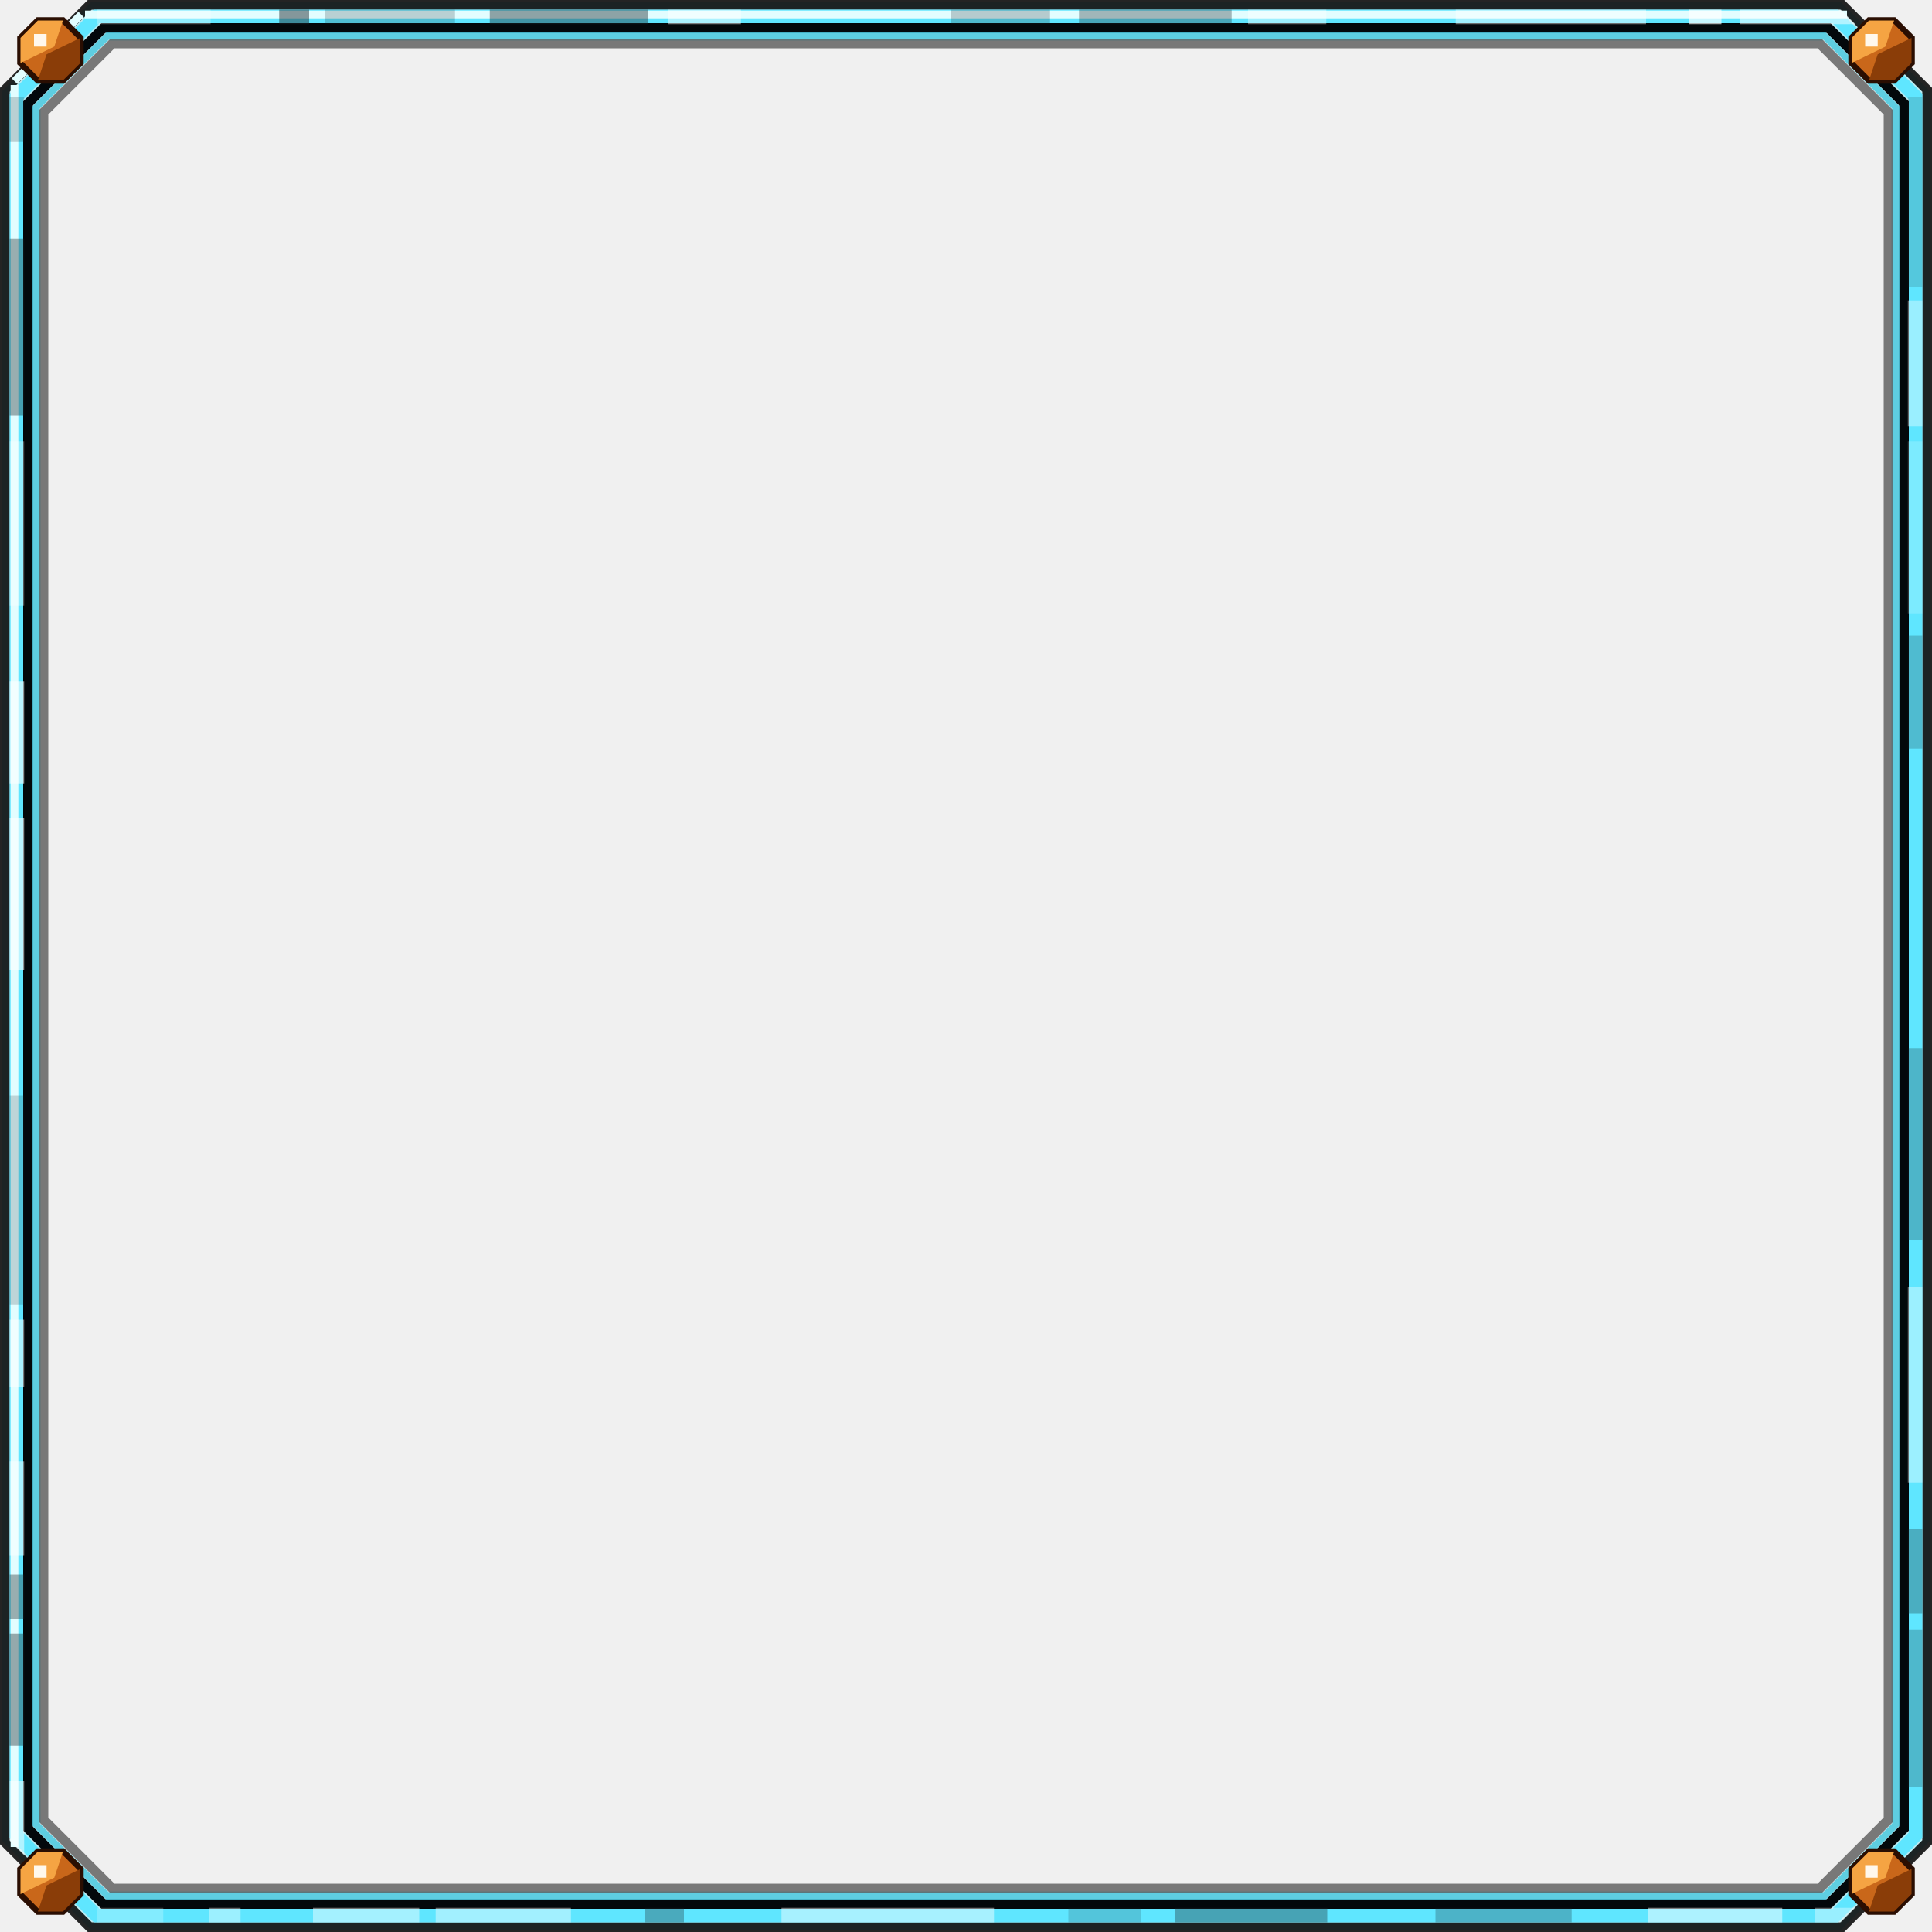
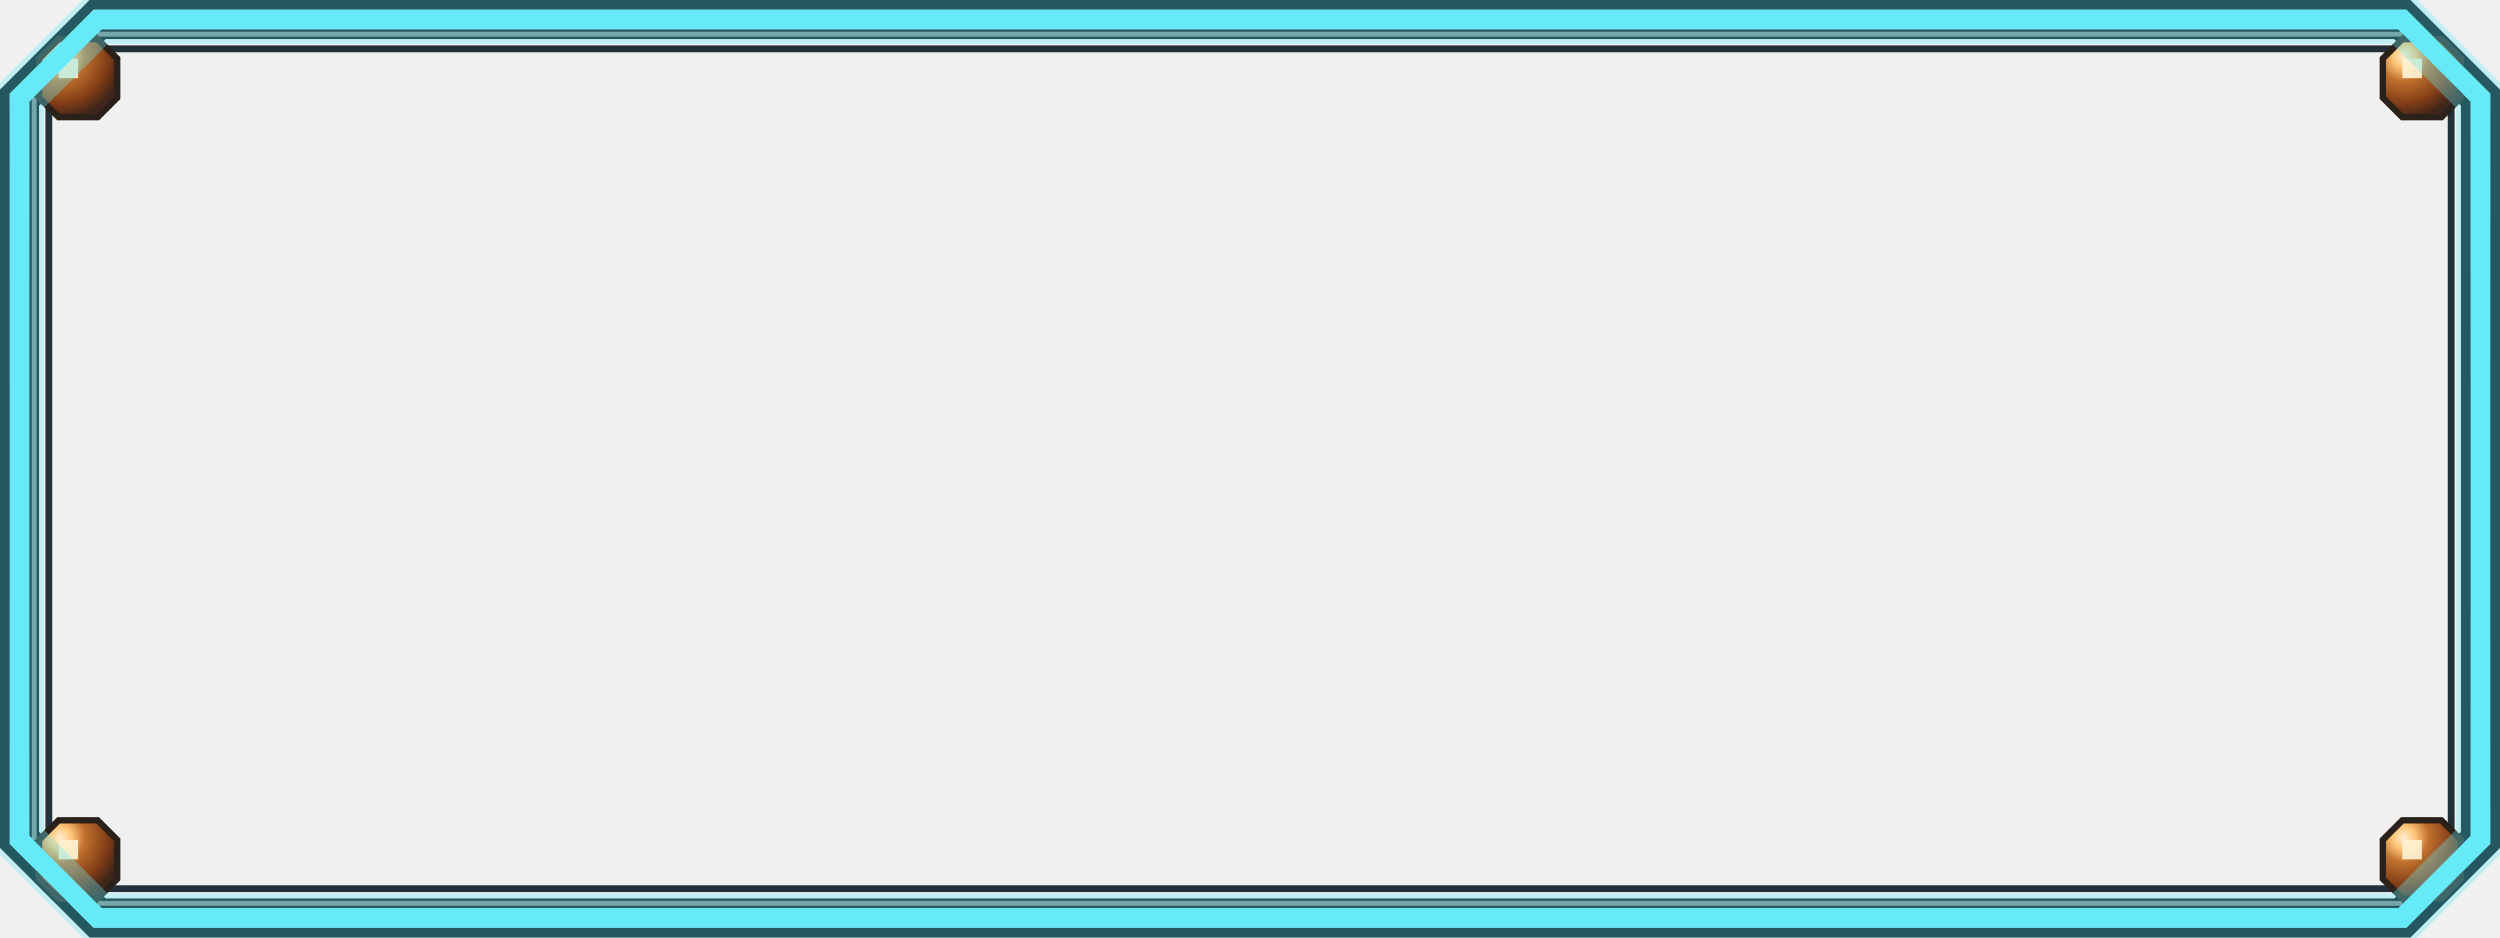
- <svg xmlns="http://www.w3.org/2000/svg" width="200" height="200" viewBox="0 0 200 200">
+ <svg xmlns="http://www.w3.org/2000/svg" width="256" height="96" viewBox="0 0 256 96">
  <defs>
-     <radialGradient id="cu" cx=".35" cy=".3" r=".75">
-       <stop stop-color="#f3a35a" />
-       <stop offset=".5" stop-color="#c25a1a" />
-       <stop offset="1" stop-color="#5e2207" />
+     <linearGradient id="steel" x2="0" y2="1">
+       <stop stop-color="#e0e8dc" />
+       <stop offset=".18" stop-color="#91aab0" />
+       <stop offset=".48" stop-color="#40515a" />
+       <stop offset=".76" stop-color="#647780" />
+       <stop offset="1" stop-color="#b2c2bb" />
+     </linearGradient>
+     <radialGradient id="copper" cx=".27" cy=".22" r=".8">
+       <stop stop-color="#ffefd2" />
+       <stop offset=".18" stop-color="#ffc578" />
+       <stop offset=".4" stop-color="#bf702e" />
+       <stop offset=".76" stop-color="#823d16" />
+       <stop offset="1" stop-color="#3f251a" />
    </radialGradient>
-     <clipPath id="bd">
-       <path fill-rule="evenodd" d="M9.53 0.90H190.47L199.10 9.53V190.47L190.47 199.10H9.53L0.90 190.47V9.53ZM10.46 2.50H189.53L197.50 10.46V189.53L189.53 197.50H10.46L2.50 189.53V10.46Z" />
-     </clipPath>
  </defs>
-   <path d="M10.29 2.20H189.71L197.80 10.29V189.71L189.71 197.80H10.29L2.20 189.71V10.29Z" fill="none" stroke="#3fdcf5" stroke-opacity=".3" stroke-width="4" />
-   <path d="M9.29 0.50H190.71L199.50 9.29V190.71L190.71 199.50H9.29L0.50 190.71V9.29Z" fill="none" stroke="#000" stroke-opacity=".85" stroke-width="1" />
-   <path d="M10.00 1.70H190.00L198.30 10.00V190.00L190.00 198.30H10.00L1.70 190.00V10.00Z" fill="none" stroke="#5fe6ff" stroke-width="1.4" />
-   <path d="M8.80 1.5H191.20M1.5 8.80V191.20M8.40 1.5L1.5 8.40" fill="none" stroke="#e2fdff" stroke-width=".8" />
-   <path d="M10.70 2.90H189.30L197.10 10.70V189.30L189.30 197.10H10.70L2.90 189.30V10.70Z" fill="none" stroke="#03080b" stroke-width="1" />
-   <path d="M11.17 3.70H188.83L196.30 11.17V188.83L188.83 196.30H11.17L3.70 188.83V11.17Z" fill="none" stroke="#3fc4dc" stroke-opacity=".75" stroke-width=".7" />
-   <g clip-path="url(#bd)">
-     <rect x="10.0" y="1.00" width="11.8" height="1.50" fill="#ffffff" fill-opacity="0.31" />
-     <rect x="28.9" y="1.00" width="3.1" height="1.50" fill="#1a262b" fill-opacity="0.47" />
-     <rect x="33.6" y="1.00" width="13.5" height="1.50" fill="#1a262b" fill-opacity="0.21" />
-     <rect x="50.7" y="1.00" width="16.4" height="1.50" fill="#1a262b" fill-opacity="0.42" />
-     <rect x="69.2" y="1.00" width="7.5" height="1.50" fill="#ffffff" fill-opacity="0.48" />
-     <rect x="98.4" y="1.00" width="10.3" height="1.50" fill="#1a262b" fill-opacity="0.23" />
-     <rect x="111.7" y="1.00" width="15.8" height="1.50" fill="#1a262b" fill-opacity="0.33" />
-     <rect x="129.2" y="1.00" width="8.1" height="1.50" fill="#ffffff" fill-opacity="0.38" />
-     <rect x="150.7" y="1.00" width="19.7" height="1.50" fill="#ffffff" fill-opacity="0.42" />
-     <rect x="174.8" y="1.00" width="3.4" height="1.50" fill="#ffffff" fill-opacity="0.66" />
-     <rect x="180.1" y="1.00" width="14.3" height="1.50" fill="#ffffff" fill-opacity="0.51" />
-     <rect x="10.0" y="197.50" width="6.9" height="1.50" fill="#ffffff" fill-opacity="0.23" />
-     <rect x="21.6" y="197.50" width="3.3" height="1.50" fill="#ffffff" fill-opacity="0.38" />
-     <rect x="32.4" y="197.50" width="11.0" height="1.50" fill="#ffffff" fill-opacity="0.43" />
-     <rect x="45.1" y="197.50" width="14.0" height="1.50" fill="#ffffff" fill-opacity="0.42" />
-     <rect x="66.8" y="197.50" width="4.0" height="1.50" fill="#1a262b" fill-opacity="0.31" />
-     <rect x="80.9" y="197.50" width="22.0" height="1.50" fill="#ffffff" fill-opacity="0.45" />
-     <rect x="110.6" y="197.50" width="7.5" height="1.50" fill="#1a262b" fill-opacity="0.17" />
-     <rect x="121.6" y="197.50" width="15.8" height="1.50" fill="#1a262b" fill-opacity="0.35" />
-     <rect x="148.6" y="197.50" width="14.1" height="1.50" fill="#1a262b" fill-opacity="0.26" />
-     <rect x="170.6" y="197.50" width="13.9" height="1.50" fill="#ffffff" fill-opacity="0.49" />
-     <rect x="187.9" y="197.50" width="11.2" height="1.50" fill="#ffffff" fill-opacity="0.36" />
-     <rect x="1.00" y="10.0" width="1.50" height="4.7" fill="#1a262b" fill-opacity="0.21" />
-     <rect x="1.00" y="24.7" width="1.50" height="18.3" fill="#1a262b" fill-opacity="0.37" />
-     <rect x="1.00" y="45.7" width="1.50" height="17.0" fill="#ffffff" fill-opacity="0.32" />
-     <rect x="1.00" y="70.5" width="1.50" height="10.6" fill="#ffffff" fill-opacity="0.57" />
-     <rect x="1.00" y="84.7" width="1.50" height="15.7" fill="#ffffff" fill-opacity="0.57" />
-     <rect x="1.00" y="113.4" width="1.50" height="21.7" fill="#1a262b" fill-opacity="0.18" />
-     <rect x="1.00" y="136.6" width="1.50" height="7.0" fill="#ffffff" fill-opacity="0.47" />
-     <rect x="1.00" y="151.3" width="1.50" height="9.7" fill="#ffffff" fill-opacity="0.45" />
-     <rect x="1.00" y="163.0" width="1.50" height="4.6" fill="#1a262b" fill-opacity="0.37" />
-     <rect x="1.00" y="169.1" width="1.50" height="11.6" fill="#1a262b" fill-opacity="0.39" />
-     <rect x="1.00" y="184.4" width="1.50" height="19.9" fill="#ffffff" fill-opacity="0.51" />
-     <rect x="197.50" y="10.0" width="1.50" height="19.7" fill="#1a262b" fill-opacity="0.16" />
-     <rect x="197.50" y="31.1" width="1.50" height="13.0" fill="#ffffff" fill-opacity="0.37" />
-     <rect x="197.50" y="45.7" width="1.50" height="17.8" fill="#ffffff" fill-opacity="0.18" />
-     <rect x="197.50" y="65.8" width="1.50" height="11.7" fill="#1a262b" fill-opacity="0.22" />
-     <rect x="197.50" y="108.5" width="1.50" height="19.9" fill="#1a262b" fill-opacity="0.25" />
-     <rect x="197.50" y="133.2" width="1.50" height="20.3" fill="#ffffff" fill-opacity="0.38" />
-     <rect x="197.50" y="158.3" width="1.50" height="8.7" fill="#1a262b" fill-opacity="0.29" />
-     <rect x="197.50" y="168.7" width="1.50" height="16.3" fill="#1a262b" fill-opacity="0.24" />
-   </g>
-   <path d="M11.64 4.50H188.36L195.50 11.64V188.36L188.36 195.50H11.64L4.50 188.36V11.64Z" fill="none" stroke="#000" stroke-opacity=".5" stroke-width="1" />
-   <path d="M8.36 6.52L6.52 8.36L3.92 8.36L2.08 6.52L2.08 3.92L3.92 2.08L6.52 2.08L8.36 3.92Z" fill="#c9671a" stroke="#2a0e02" stroke-width=".6" />
-   <path d="M2.12 6.52L2.12 3.92L3.92 2.12L6.52 2.12L5.62 4.82Z" fill="#f5a443" />
-   <path d="M8.32 3.92L8.32 6.52L6.52 8.32L3.92 8.32L4.82 5.62Z" fill="#8a3d08" />
-   <rect x="3.52" y="3.52" width="1.3" height="1.3" fill="#fff8ec" />
-   <path d="M197.92 6.52L196.08 8.36L193.48 8.36L191.64 6.52L191.64 3.92L193.48 2.08L196.08 2.08L197.92 3.92Z" fill="#c9671a" stroke="#2a0e02" stroke-width=".6" />
-   <path d="M191.68 6.52L191.68 3.92L193.48 2.12L196.08 2.12L195.18 4.82Z" fill="#f5a443" />
-   <path d="M197.88 3.92L197.88 6.52L196.08 8.32L193.48 8.32L194.38 5.62Z" fill="#8a3d08" />
-   <rect x="193.08" y="3.52" width="1.3" height="1.3" fill="#fff8ec" />
-   <path d="M8.36 196.08L6.52 197.92L3.92 197.92L2.08 196.08L2.08 193.48L3.92 191.64L6.52 191.64L8.36 193.48Z" fill="#c9671a" stroke="#2a0e02" stroke-width=".6" />
-   <path d="M2.12 196.08L2.12 193.48L3.92 191.68L6.52 191.68L5.62 194.38Z" fill="#f5a443" />
-   <path d="M8.32 193.48L8.32 196.08L6.52 197.88L3.92 197.88L4.82 195.18Z" fill="#8a3d08" />
-   <rect x="3.52" y="193.08" width="1.3" height="1.3" fill="#fff8ec" />
-   <path d="M197.92 196.08L196.08 197.92L193.48 197.92L191.64 196.08L191.64 193.48L193.48 191.64L196.08 191.64L197.92 193.48Z" fill="#c9671a" stroke="#2a0e02" stroke-width=".6" />
-   <path d="M191.68 196.08L191.68 193.48L193.48 191.68L196.08 191.68L195.18 194.38Z" fill="#f5a443" />
-   <path d="M197.88 193.48L197.88 196.08L196.08 197.88L193.48 197.88L194.38 195.18Z" fill="#8a3d08" />
-   <rect x="193.08" y="193.08" width="1.3" height="1.3" fill="#fff8ec" />
+   <path d="M10 2H246L254 10V86L246 94H10L2 86V10Z" fill="none" stroke="#020b11" stroke-width="4" />
+   <path d="M10 2H246L254 10V86L246 94H10L2 86V10Z" fill="none" stroke="url(#steel)" stroke-width="2" />
+   <path d="M10 3.5H246M3.5 10V86M10 92.5H246" fill="none" stroke="#e4e6d7" stroke-opacity=".55" stroke-width=".5" />
+   <path d="M11 5H245L251 11V85L245 91H11L5 85V11Z" fill="none" stroke="#223139" stroke-width=".7" />
+   <path d="M6 4h4l2 2v4l-2 2h-4l-2-2v-4Z" fill="url(#copper)" stroke="#2a211b" stroke-width=".65" />
+   <path d="M6 6h2v2h-2Z" fill="#fff3d4" opacity=".9" />
+   <path d="M246 4h4l2 2v4l-2 2h-4l-2-2v-4Z" fill="url(#copper)" stroke="#2a211b" stroke-width=".65" />
+   <path d="M246 6h2v2h-2Z" fill="#fff3d4" opacity=".9" />
+   <path d="M6 84h4l2 2v4l-2 2h-4l-2-2v-4Z" fill="url(#copper)" stroke="#2a211b" stroke-width=".65" />
+   <path d="M6 86h2v2h-2Z" fill="#fff3d4" opacity=".9" />
+   <path d="M246 84h4l2 2v4l-2 2h-4l-2-2v-4Z" fill="url(#copper)" stroke="#2a211b" stroke-width=".65" />
+   <path d="M246 86h2v2h-2Z" fill="#fff3d4" opacity=".9" />
+   <path d="M10 2H246L254 10V86L246 94H10L2 86V10Z" fill="none" stroke="#67eaf7" stroke-opacity=".35" stroke-width="5" />
+   <path d="M10 2H246L254 10V86L246 94H10L2 86V10Z" fill="none" stroke="#67eaf7" stroke-width="2" />
</svg>
